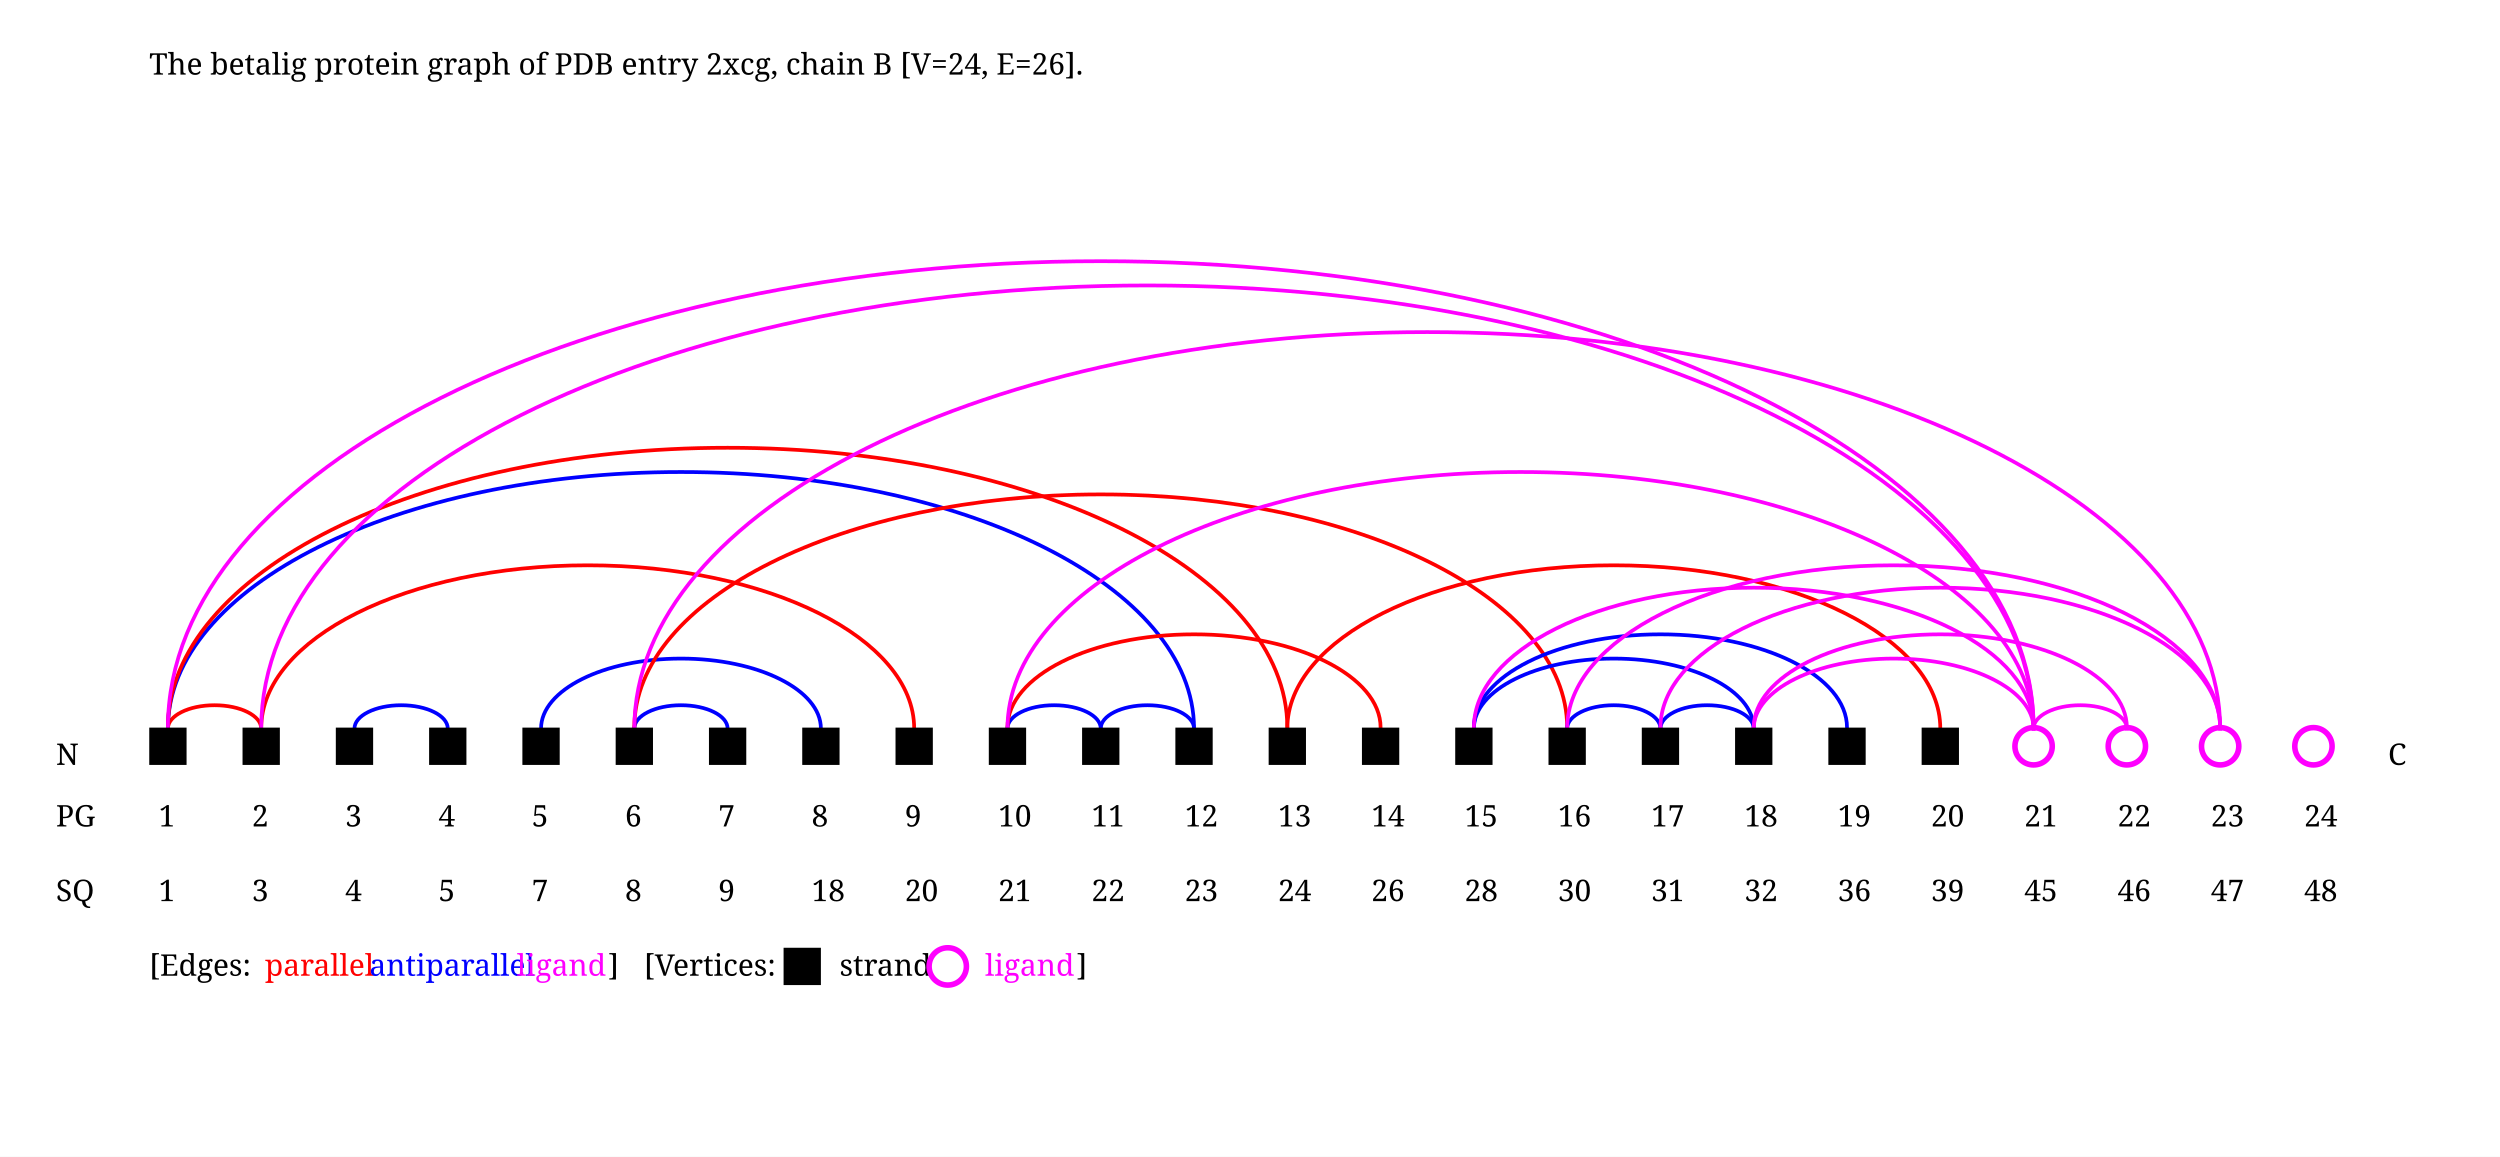
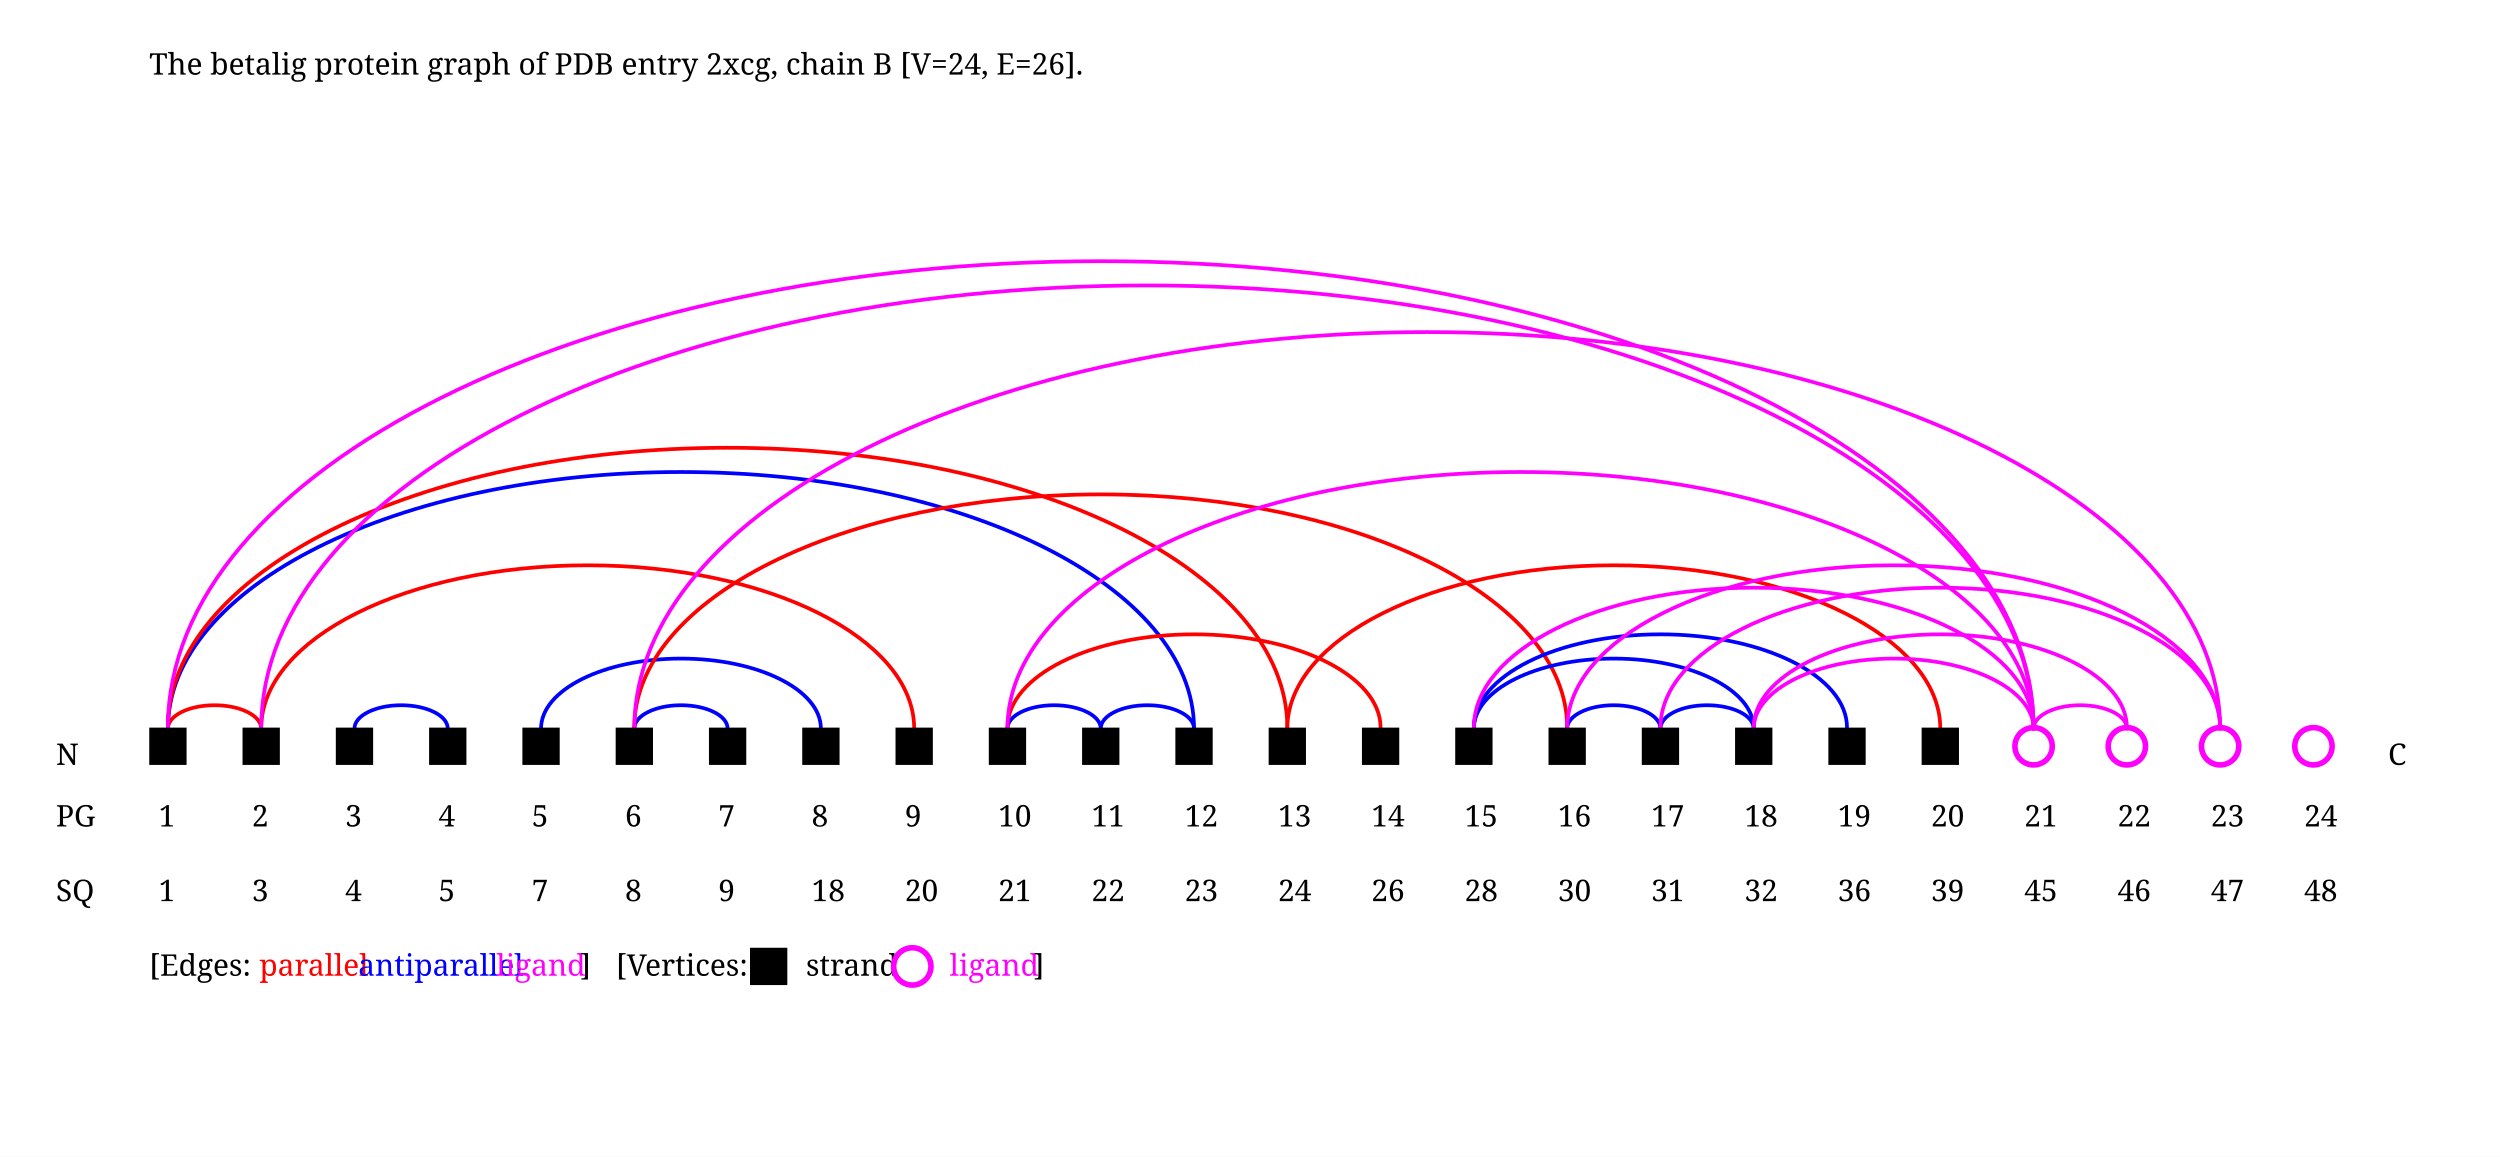
<svg xmlns="http://www.w3.org/2000/svg" fill-opacity="1" color-rendering="auto" color-interpolation="auto" stroke="black" text-rendering="auto" stroke-linecap="square" stroke-miterlimit="10" stroke-opacity="1" shape-rendering="auto" fill="black" stroke-dasharray="none" font-weight="normal" stroke-width="1" font-family="'Dialog'" font-style="normal" stroke-linejoin="miter" font-size="12px" stroke-dashoffset="0" image-rendering="auto">
  <defs id="genericDefs" />
  <g>
    <g fill="white" text-rendering="optimizeLegibility" stroke="white">
      <rect x="0" width="1340" height="620" y="0" stroke="none" />
    </g>
    <g font-family="'Serif'" font-size="16px" text-rendering="optimizeLegibility">
      <text x="80" xml:space="preserve" y="40" stroke="none">The betalig protein graph of PDB entry 2xcg, chain B [V=24, E=26].</text>
-       <path fill="red" stroke-width="2" d="M141 390.5 C141 388.538 140.216 386.664 138.799 384.988 C137.446 383.389 135.508 381.958 133.125 380.767 C128.462 378.435 122.058 377 115 377 C107.942 377 101.538 378.435 96.876 380.767 C94.492 381.958 92.554 383.389 91.201 384.988 C89.784 386.664 89 388.538 89 390.5 L89 391.5 L91 391.5 L91 390.5 C91 389.01 91.615 387.596 92.728 386.281 C93.905 384.889 95.629 383.626 97.769 382.556 C102.155 380.363 108.251 379 115 379 C121.749 379 127.845 380.363 132.231 382.556 C134.371 383.626 136.095 384.889 137.272 386.281 C138.385 387.596 139 389.01 139 390.5 L139 391.5 L141 391.5 L141 390.5 Z" stroke="none" />
-       <path fill="blue" stroke-width="2" d="M641 390.5 C641 371.279 633.221 352.963 619.152 336.333 C605.149 319.779 584.905 304.88 559.901 292.378 C509.998 267.426 441.094 252 365 252 C288.906 252 220.002 267.426 170.099 292.378 C145.095 304.88 124.851 319.779 110.848 336.333 C96.779 352.963 89 371.279 89 390.5 L89 391.5 L91 391.5 L91 390.5 C91 371.751 98.611 353.895 112.374 337.625 C126.202 321.278 146.231 306.548 170.993 294.167 C220.619 269.354 289.216 254 365 254 C440.784 254 509.381 269.354 559.008 294.167 C583.769 306.548 603.798 321.278 617.626 337.625 C631.389 353.895 639 371.751 639 390.5 L639 391.5 L641 391.5 L641 390.5 Z" stroke="none" />
-       <path fill="red" stroke-width="2" d="M691 390 C691 369.053 682.521 349.093 667.188 330.967 C651.919 312.918 629.845 296.672 602.579 283.039 C548.151 255.826 472.997 239 390 239 C307.003 239 231.849 255.826 177.421 283.039 C150.155 296.672 128.081 312.918 112.812 330.967 C97.479 349.093 89 369.053 89 390 L89 391 L91 391 L91 390 C91 369.525 99.31 350.025 114.339 332.259 C129.432 314.417 151.292 298.34 178.315 284.829 C232.466 257.753 307.312 241 390 241 C472.688 241 547.534 257.753 601.685 284.829 C628.708 298.34 650.568 314.417 665.661 332.259 C680.69 350.025 689 369.525 689 390 L689 391 L691 391 L691 390 Z" stroke="none" />
-       <path fill="fuchsia" stroke-width="2" d="M1091 390 C1091 355.246 1076.925 322.132 1051.471 292.043 C1026.082 262.029 989.363 235.01 944 212.329 C853.38 167.018 728.226 139 590 139 C451.774 139 326.62 167.018 236 212.329 C190.637 235.01 153.918 262.029 128.529 292.043 C103.076 322.132 89 355.246 89 390 L89 391 L91 391 L91 390 C91 355.718 104.907 323.065 130.056 293.335 C155.269 263.529 191.774 236.678 236.893 214.118 C327.237 168.946 452.083 141 590 141 C727.917 141 852.763 168.946 943.107 214.118 C988.226 236.678 1024.731 263.529 1049.944 293.335 C1075.093 323.065 1089 355.718 1089 390 L1089 391 L1091 391 L1091 390 Z" stroke="none" />
-       <path fill="red" stroke-width="2" d="M491 390.5 C491 378.183 486.019 366.443 477.011 355.795 C468.068 345.223 455.147 335.712 439.191 327.734 C407.384 311.83 363.479 302 315 302 C266.521 302 222.617 311.83 190.809 327.734 C174.854 335.712 161.932 345.223 152.989 355.795 C143.981 366.443 139 378.183 139 390.5 L139 391.5 L141 391.5 L141 390.5 C141 378.655 145.812 367.375 154.516 357.087 C163.283 346.723 175.99 337.379 191.703 329.523 C223.234 313.757 266.83 304 315 304 C363.17 304 406.766 313.757 438.297 329.523 C454.01 337.379 466.717 346.723 475.484 357.087 C484.188 367.375 489 378.655 489 390.5 L489 391.5 L491 391.5 L491 390.5 Z" stroke="none" />
-       <path fill="fuchsia" stroke-width="2" d="M1091 390.5 C1091 357.472 1077.624 326.002 1053.435 297.408 C1029.311 268.89 994.423 243.218 951.322 221.668 C865.226 178.619 746.322 152 615 152 C483.678 152 364.774 178.619 278.677 221.668 C235.577 243.218 200.689 268.89 176.565 297.408 C152.376 326.002 139 357.472 139 390.5 L139 391.5 L141 391.5 L141 390.5 C141 357.944 154.207 326.935 178.091 298.7 C202.04 270.39 236.714 244.886 279.571 223.457 C365.391 180.547 483.987 154 615 154 C746.013 154 864.609 180.547 950.429 223.457 C993.286 244.886 1027.96 270.39 1051.909 298.7 C1075.793 326.935 1089 357.944 1089 390.5 L1089 391.5 L1091 391.5 L1091 390.5 Z" stroke="none" />
-       <path fill="blue" stroke-width="2" d="M241 390.5 C241 388.538 240.216 386.664 238.799 384.988 C237.446 383.389 235.508 381.958 233.125 380.767 C228.462 378.435 222.058 377 215 377 C207.942 377 201.538 378.435 196.875 380.767 C194.492 381.958 192.554 383.389 191.201 384.988 C189.784 386.664 189 388.538 189 390.5 L189 391.5 L191 391.5 L191 390.5 C191 389.01 191.615 387.596 192.728 386.281 C193.905 384.889 195.629 383.626 197.769 382.556 C202.155 380.363 208.251 379 215 379 C221.749 379 227.845 380.363 232.231 382.556 C234.371 383.626 236.095 384.889 237.272 386.281 C238.385 387.596 239 389.01 239 390.5 L239 391.5 L241 391.5 L241 390.5 Z" stroke="none" />
-       <path fill="blue" stroke-width="2" d="M441 390.5 C441 385.087 438.817 379.924 434.869 375.257 C430.986 370.667 425.387 366.543 418.48 363.089 C404.769 356.234 385.865 352 365 352 C344.135 352 325.231 356.234 311.52 363.089 C304.613 366.543 299.014 370.667 295.131 375.257 C291.183 379.924 289 385.087 289 390.5 L289 391.5 L291 391.5 L291 390.5 C291 385.558 293.014 380.856 296.657 376.55 C300.365 372.167 305.749 368.211 312.414 364.878 C325.848 358.161 344.444 354 365 354 C385.556 354 404.152 358.161 417.586 364.878 C424.251 368.211 429.635 372.167 433.343 376.55 C436.986 380.856 439 385.558 439 390.5 L439 391.5 L441 391.5 L441 390.5 Z" stroke="none" />
-       <path fill="blue" stroke-width="2" d="M391 390.5 C391 388.538 390.216 386.664 388.799 384.988 C387.446 383.389 385.508 381.958 383.125 380.767 C378.462 378.435 372.058 377 365 377 C357.942 377 351.538 378.435 346.875 380.767 C344.492 381.958 342.554 383.389 341.201 384.988 C339.784 386.664 339 388.538 339 390.5 L339 391.5 L341 391.5 L341 390.5 C341 389.01 341.615 387.596 342.728 386.281 C343.905 384.889 345.629 383.626 347.769 382.556 C352.155 380.363 358.251 379 365 379 C371.749 379 377.845 380.363 382.231 382.556 C384.371 383.626 386.095 384.889 387.272 386.281 C388.385 387.596 389 389.01 389 390.5 L389 391.5 L391 391.5 L391 390.5 Z" stroke="none" />
-       <path fill="red" stroke-width="2" d="M841 390 C841 372.505 833.92 355.833 821.117 340.698 C808.379 325.64 789.966 312.088 767.224 300.717 C721.844 278.027 659.19 264 590 264 C520.81 264 458.156 278.027 412.776 300.717 C390.034 312.088 371.622 325.64 358.883 340.698 C346.08 355.833 339 372.505 339 390 L339 391 L341 391 L341 390 C341 372.977 347.911 356.765 360.409 341.99 C372.972 327.139 391.171 313.756 413.67 302.506 C458.773 279.955 521.119 266 590 266 C658.881 266 721.227 279.955 766.33 302.506 C788.829 313.756 807.028 327.139 819.591 341.99 C832.089 356.765 839 372.977 839 390 L839 391 L841 391 L841 390 Z" stroke="none" />
-       <path fill="fuchsia" stroke-width="2" d="M1191 390.5 C1191 360.924 1179.023 332.742 1157.364 307.139 C1135.771 281.613 1104.544 258.633 1065.967 239.345 C988.919 200.821 882.515 177 765 177 C647.485 177 541.081 200.821 464.033 239.345 C425.456 258.633 394.229 281.613 372.635 307.139 C350.977 332.742 339 360.924 339 390.5 L339 391.5 L341 391.5 L341 390.5 C341 361.396 352.808 333.675 374.162 308.432 C395.58 283.112 426.593 260.301 464.926 241.134 C541.698 202.749 647.794 179 765 179 C882.206 179 988.302 202.749 1065.073 241.134 C1103.407 260.301 1134.42 283.112 1155.838 308.432 C1177.192 333.675 1189 361.396 1189 390.5 L1189 391.5 L1191 391.5 L1191 390.5 Z" stroke="none" />
-       <path fill="blue" stroke-width="2" d="M591 390.5 C591 388.538 590.216 386.664 588.798 384.988 C587.446 383.389 585.508 381.958 583.125 380.767 C578.462 378.435 572.058 377 565 377 C557.942 377 551.538 378.435 546.875 380.767 C544.492 381.958 542.554 383.389 541.202 384.988 C539.784 386.664 539 388.538 539 390.5 L539 391.5 L541 391.5 L541 390.5 C541 389.01 541.615 387.596 542.728 386.281 C543.905 384.889 545.629 383.626 547.769 382.556 C552.155 380.363 558.251 379 565 379 C571.749 379 577.845 380.363 582.231 382.556 C584.371 383.626 586.095 384.889 587.272 386.281 C588.385 387.596 589 389.01 589 390.5 L589 391.5 L591 391.5 L591 390.5 Z" stroke="none" />
-       <path fill="red" stroke-width="2" d="M741 390 C741 382.861 738.117 376.053 732.905 369.892 C727.757 363.806 720.327 358.335 711.158 353.75 C692.923 344.633 667.769 339 640 339 C612.231 339 587.077 344.633 568.842 353.75 C559.673 358.335 552.243 363.806 547.095 369.892 C541.883 376.053 539 382.861 539 390 L539 391 L541 391 L541 390 C541 383.332 543.714 376.986 548.622 371.184 C553.594 365.306 560.809 360.003 569.736 355.539 C587.694 346.56 612.54 341 640 341 C667.46 341 692.306 346.56 710.264 355.539 C719.191 360.003 726.406 365.306 731.378 371.184 C736.286 376.986 739 383.332 739 390 L739 391 L741 391 L741 390 Z" stroke="none" />
-       <path fill="fuchsia" stroke-width="2" d="M1091 390.5 C1091 371.279 1083.221 352.963 1069.152 336.333 C1055.149 319.779 1034.905 304.88 1009.901 292.378 C959.998 267.426 891.094 252 815 252 C738.906 252 670.002 267.426 620.099 292.378 C595.095 304.88 574.851 319.779 560.848 336.333 C546.779 352.963 539 371.279 539 390.5 L539 391.5 L541 391.5 L541 390.5 C541 371.751 548.611 353.895 562.374 337.625 C576.202 321.278 596.231 306.548 620.992 294.167 C670.619 269.354 739.216 254 815 254 C890.784 254 959.381 269.354 1009.008 294.167 C1033.769 306.548 1053.798 321.278 1067.626 337.625 C1081.389 353.895 1089 371.751 1089 390.5 L1089 391.5 L1091 391.5 L1091 390.5 Z" stroke="none" />
-       <path fill="blue" stroke-width="2" d="M641 390.5 C641 388.538 640.216 386.664 638.798 384.988 C637.446 383.389 635.508 381.958 633.125 380.767 C628.462 378.435 622.058 377 615 377 C607.942 377 601.538 378.435 596.875 380.767 C594.492 381.958 592.554 383.389 591.202 384.988 C589.784 386.664 589 388.538 589 390.5 L589 391.5 L591 391.5 L591 390.5 C591 389.01 591.615 387.596 592.728 386.281 C593.905 384.889 595.629 383.626 597.769 382.556 C602.155 380.363 608.251 379 615 379 C621.749 379 627.845 380.363 632.231 382.556 C634.371 383.626 636.095 384.889 637.272 386.281 C638.385 387.596 639 389.01 639 390.5 L639 391.5 L641 391.5 L641 390.5 Z" stroke="none" />
-       <path fill="red" stroke-width="2" d="M1041 390.5 C1041 378.183 1036.019 366.443 1027.011 355.795 C1018.068 345.223 1005.146 335.712 989.191 327.734 C957.384 311.83 913.48 302 865 302 C816.52 302 772.616 311.83 740.809 327.734 C724.854 335.712 711.932 345.223 702.989 355.795 C693.981 366.443 689 378.183 689 390.5 L689 391.5 L691 391.5 L691 390.5 C691 378.655 695.812 367.375 704.515 357.087 C713.283 346.723 725.99 337.379 741.703 329.523 C773.234 313.757 816.83 304 865 304 C913.17 304 956.766 313.757 988.297 329.523 C1004.01 337.379 1016.717 346.723 1025.485 357.087 C1034.188 367.375 1039 378.655 1039 390.5 L1039 391.5 L1041 391.5 L1041 390.5 Z" stroke="none" />
-       <path fill="blue" stroke-width="2" d="M941 390.5 C941 385.087 938.817 379.924 934.869 375.257 C930.986 370.667 925.388 366.543 918.48 363.089 C904.769 356.234 885.865 352 865 352 C844.135 352 825.231 356.234 811.52 363.089 C804.612 366.543 799.014 370.667 795.131 375.257 C791.183 379.924 789 385.087 789 390.5 L789 391.5 L791 391.5 L791 390.5 C791 385.558 793.014 380.856 796.657 376.55 C800.365 372.167 805.749 368.211 812.414 364.878 C825.848 358.161 844.444 354 865 354 C885.556 354 904.152 358.161 917.586 364.878 C924.251 368.211 929.635 372.167 933.343 376.55 C936.986 380.856 939 385.558 939 390.5 L939 391.5 L941 391.5 L941 390.5 Z" stroke="none" />
-       <path fill="blue" stroke-width="2" d="M991 390 C991 382.861 988.117 376.053 982.905 369.892 C977.757 363.806 970.327 358.335 961.158 353.75 C942.923 344.633 917.769 339 890 339 C862.231 339 837.077 344.633 818.842 353.75 C809.673 358.335 802.243 363.806 797.095 369.892 C791.883 376.053 789 382.861 789 390 L789 391 L791 391 L791 390 C791 383.332 793.714 376.986 798.622 371.184 C803.594 365.306 810.809 360.003 819.736 355.539 C837.694 346.56 862.54 341 890 341 C917.46 341 942.306 346.56 960.264 355.539 C969.191 360.003 976.406 365.306 981.378 371.184 C986.286 376.986 989 383.332 989 390 L989 391 L991 391 L991 390 Z" stroke="none" />
-       <path fill="fuchsia" stroke-width="2" d="M1091 390 C1091 379.409 1086.718 369.313 1078.976 360.16 C1071.297 351.084 1060.207 342.919 1046.513 336.072 C1019.23 322.431 981.576 314 940 314 C898.424 314 860.77 322.431 833.487 336.072 C819.793 342.919 808.703 351.084 801.024 360.16 C793.282 369.313 789 379.409 789 390 L789 391 L791 391 L791 390 C791 379.88 795.113 370.246 802.551 361.453 C810.054 352.584 820.93 344.587 834.381 337.862 C861.387 324.358 898.733 316 940 316 C981.267 316 1018.613 324.358 1045.619 337.862 C1059.07 344.587 1069.946 352.584 1077.449 361.453 C1084.887 370.246 1089 379.88 1089 390 L1089 391 L1091 391 L1091 390 Z" stroke="none" />
-       <path fill="blue" stroke-width="2" d="M891 390.5 C891 388.538 890.216 386.664 888.798 384.988 C887.446 383.389 885.508 381.958 883.125 380.767 C878.462 378.435 872.058 377 865 377 C857.942 377 851.538 378.435 846.875 380.767 C844.492 381.958 842.554 383.389 841.202 384.988 C839.784 386.664 839 388.538 839 390.5 L839 391.5 L841 391.5 L841 390.5 C841 389.01 841.615 387.596 842.728 386.281 C843.905 384.889 845.629 383.626 847.769 382.556 C852.155 380.363 858.251 379 865 379 C871.749 379 877.845 380.363 882.231 382.556 C884.371 383.626 886.095 384.889 887.272 386.281 C888.385 387.596 889 389.01 889 390.5 L889 391.5 L891 391.5 L891 390.5 Z" stroke="none" />
-       <path fill="fuchsia" stroke-width="2" d="M1191 390.5 C1191 378.183 1186.019 366.443 1177.011 355.795 C1168.068 345.223 1155.147 335.712 1139.191 327.734 C1107.383 311.83 1063.48 302 1015 302 C966.52 302 922.616 311.83 890.809 327.734 C874.854 335.712 861.932 345.223 852.989 355.795 C843.981 366.443 839 378.183 839 390.5 L839 391.5 L841 391.5 L841 390.5 C841 378.655 845.812 367.375 854.515 357.087 C863.283 346.723 875.99 337.379 891.703 329.523 C923.234 313.757 966.83 304 1015 304 C1063.17 304 1106.766 313.757 1138.297 329.523 C1154.01 337.379 1166.717 346.723 1175.485 357.087 C1184.188 367.375 1189 378.655 1189 390.5 L1189 391.5 L1191 391.5 L1191 390.5 Z" stroke="none" />
-       <path fill="blue" stroke-width="2" d="M941 390.5 C941 388.538 940.216 386.664 938.798 384.988 C937.446 383.389 935.508 381.958 933.125 380.767 C928.462 378.435 922.058 377 915 377 C907.942 377 901.538 378.435 896.875 380.767 C894.492 381.958 892.554 383.389 891.202 384.988 C889.784 386.664 889 388.538 889 390.5 L889 391.5 L891 391.5 L891 390.5 C891 389.01 891.615 387.596 892.728 386.281 C893.905 384.889 895.629 383.626 897.769 382.556 C902.155 380.363 908.251 379 915 379 C921.749 379 927.845 380.363 932.231 382.556 C934.371 383.626 936.095 384.889 937.272 386.281 C938.385 387.596 939 389.01 939 390.5 L939 391.5 L941 391.5 L941 390.5 Z" stroke="none" />
-       <path fill="fuchsia" stroke-width="2" d="M1191 390 C1191 379.409 1186.718 369.313 1178.976 360.16 C1171.297 351.084 1160.207 342.919 1146.513 336.072 C1119.23 322.431 1081.576 314 1040 314 C998.424 314 960.77 322.431 933.487 336.072 C919.793 342.919 908.703 351.084 901.024 360.16 C893.282 369.313 889 379.409 889 390 L889 391 L891 391 L891 390 C891 379.88 895.113 370.246 902.551 361.453 C910.054 352.584 920.93 344.587 934.381 337.862 C961.387 324.358 998.733 316 1040 316 C1081.267 316 1118.613 324.358 1145.619 337.862 C1159.07 344.587 1169.946 352.584 1177.449 361.453 C1184.887 370.246 1189 379.88 1189 390 L1189 391 L1191 391 L1191 390 Z" stroke="none" />
-       <path fill="fuchsia" stroke-width="2" d="M1091 390.5 C1091 385.087 1088.817 379.924 1084.869 375.257 C1080.986 370.667 1075.388 366.543 1068.48 363.089 C1054.769 356.234 1035.865 352 1015 352 C994.135 352 975.231 356.234 961.52 363.089 C954.612 366.543 949.014 370.667 945.131 375.257 C941.183 379.924 939 385.087 939 390.5 L939 391.5 L941 391.5 L941 390.5 C941 385.558 943.014 380.856 946.657 376.55 C950.365 372.167 955.749 368.211 962.414 364.878 C975.848 358.161 994.444 354 1015 354 C1035.556 354 1054.152 358.161 1067.586 364.878 C1074.251 368.211 1079.636 372.167 1083.343 376.55 C1086.986 380.856 1089 385.558 1089 390.5 L1089 391.5 L1091 391.5 L1091 390.5 Z" stroke="none" />
-       <path fill="fuchsia" stroke-width="2" d="M1141 390 C1141 382.861 1138.117 376.053 1132.905 369.892 C1127.757 363.806 1120.327 358.335 1111.158 353.75 C1092.923 344.633 1067.769 339 1040 339 C1012.231 339 987.077 344.633 968.842 353.75 C959.673 358.335 952.243 363.806 947.095 369.892 C941.883 376.053 939 382.861 939 390 L939 391 L941 391 L941 390 C941 383.332 943.714 376.986 948.622 371.184 C953.594 365.306 960.809 360.003 969.736 355.539 C987.694 346.56 1012.54 341 1040 341 C1067.46 341 1092.306 346.56 1110.264 355.539 C1119.191 360.003 1126.406 365.306 1131.378 371.184 C1136.286 376.986 1139 383.332 1139 390 L1139 391 L1141 391 L1141 390 Z" stroke="none" />
-       <path fill="fuchsia" stroke-width="2" d="M1141 390.5 C1141 388.538 1140.216 386.664 1138.799 384.988 C1137.446 383.389 1135.508 381.958 1133.125 380.767 C1128.462 378.435 1122.058 377 1115 377 C1107.942 377 1101.538 378.435 1096.875 380.767 C1094.492 381.958 1092.554 383.389 1091.201 384.988 C1089.784 386.664 1089 388.538 1089 390.5 L1089 391.5 L1091 391.5 L1091 390.5 C1091 389.01 1091.615 387.596 1092.728 386.281 C1093.905 384.889 1095.629 383.626 1097.769 382.556 C1102.155 380.363 1108.251 379 1115 379 C1121.749 379 1127.845 380.363 1132.231 382.556 C1134.371 383.626 1136.095 384.889 1137.272 386.281 C1138.385 387.596 1139 389.01 1139 390.5 L1139 391.5 L1141 391.5 L1141 390.5 Z" stroke="none" />
+       <path fill="red" stroke-width="2" d="M139 390.5 L139 390.5 C139 384.648 128.948 379 115 379 L115 378 L115 379 C101.052 379 91 384.648 91 390.5 L91 391.5 L89 391.5 L89 390.5 C89 382.545 101.334 377 115 377 L115 377 C128.666 377 141 382.545 141 390.5 L141 391.5 L139 391.5 Z" stroke="none" />
+       <path fill="blue" stroke-width="2" d="M639 390.5 L639 390.5 C639 315.613 517.019 254 365 254 L365 253 L365 254 C212.981 254 91 315.613 91 390.5 L91 391.5 L89 391.5 L89 390.5 C89 313.509 213.262 252 365 252 L365 252 C516.737 252 641 313.509 641 390.5 L641 391.5 L639 391.5 Z" stroke="none" />
+       <path fill="red" stroke-width="2" d="M689 390 L689 390 C689 308.209 555.826 241 390 241 L390 240 L390 241 C224.174 241 91 308.209 91 390 L91 391 L89 391 L89 390 C89 306.106 224.455 239 390 239 L390 239 C555.545 239 691 306.106 691 390 L691 391 L689 391 Z" stroke="none" />
+       <path fill="fuchsia" stroke-width="2" d="M1089 390 L1089 390 C1089 252.981 866.283 141 590 141 L590 140 L590 141 C313.717 141 91 252.981 91 390 L91 391 L89 391 L89 390 C89 250.877 313.998 139 590 139 L590 139 C866.001 139 1091 250.877 1091 390 L1091 391 L1089 391 Z" stroke="none" />
+       <path fill="red" stroke-width="2" d="M489 390.5 L489 390.5 C489 343.227 411.791 304 315 304 L315 303 L315 304 C218.209 304 141 343.227 141 390.5 L141 391.5 L139 391.5 L139 390.5 C139 341.123 218.491 302 315 302 L315 302 C411.509 302 491 341.123 491 390.5 L491 391.5 L489 391.5 Z" stroke="none" />
+       <path fill="fuchsia" stroke-width="2" d="M1089 390.5 L1089 390.5 C1089 260.384 877.476 154 615 154 L615 153 L615 154 C352.524 154 141 260.384 141 390.5 L141 391.5 L139 391.5 L139 390.5 C139 258.281 352.805 152 615 152 L615 152 C877.194 152 1091 258.281 1091 390.5 L1091 391.5 L1089 391.5 Z" stroke="none" />
+       <path fill="blue" stroke-width="2" d="M239 390.5 L239 390.5 C239 384.648 228.948 379 215 379 L215 378 L215 379 C201.052 379 191 384.648 191 390.5 L191 391.5 L189 391.5 L189 390.5 C189 382.545 201.334 377 215 377 L215 377 C228.666 377 241 382.545 241 390.5 L241 391.5 L239 391.5 Z" stroke="none" />
+       <path fill="blue" stroke-width="2" d="M439 390.5 L439 390.5 C439 370.841 406.562 354 365 354 L365 353 L365 354 C323.438 354 291 370.841 291 390.5 L291 391.5 L289 391.5 L289 390.5 C289 368.738 323.719 352 365 352 L365 352 C406.281 352 441 368.738 441 390.5 L441 391.5 L439 391.5 Z" stroke="none" />
+       <path fill="blue" stroke-width="2" d="M389 390.5 L389 390.5 C389 384.648 378.948 379 365 379 L365 378 L365 379 C351.052 379 341 384.648 341 390.5 L341 391.5 L339 391.5 L339 390.5 C339 382.545 351.334 377 365 377 L365 377 C378.666 377 391 382.545 391 390.5 L391 391.5 L389 391.5 Z" stroke="none" />
+       <path fill="red" stroke-width="2" d="M839 390 L839 390 C839 322.016 728.212 266 590 266 L590 265 L590 266 C451.788 266 341 322.016 341 390 L341 391 L339 391 L339 390 C339 319.913 452.07 264 590 264 L590 264 C727.93 264 841 319.913 841 390 L841 391 L839 391 Z" stroke="none" />
+       <path fill="fuchsia" stroke-width="2" d="M1189 390.5 L1189 390.5 C1189 274.191 999.862 179 765 179 L765 178 L765 179 C530.138 179 341 274.191 341 390.5 L341 391.5 L339 391.5 L339 390.5 C339 272.088 530.42 177 765 177 L765 177 C999.58 177 1191 272.088 1191 390.5 L1191 391.5 L1189 391.5 Z" stroke="none" />
+       <path fill="blue" stroke-width="2" d="M589 390.5 L589 390.5 C589 384.648 578.948 379 565 379 L565 378 L565 379 C551.052 379 541 384.648 541 390.5 L541 391.5 L539 391.5 L539 390.5 C539 382.545 551.334 377 565 377 L565 377 C578.666 377 591 382.545 591 390.5 L591 391.5 L589 391.5 Z" stroke="none" />
+       <path fill="red" stroke-width="2" d="M739 390 L739 390 C739 363.438 695.369 341 640 341 L640 340 L640 341 C584.631 341 541 363.438 541 390 L541 391 L539 391 L539 390 C539 361.334 584.912 339 640 339 L640 339 C695.088 339 741 361.334 741 390 L741 391 L739 391 Z" stroke="none" />
+       <path fill="fuchsia" stroke-width="2" d="M1089 390.5 L1089 390.5 C1089 315.613 967.019 254 815 254 L815 253 L815 254 C662.981 254 541 315.613 541 390.5 L541 391.5 L539 391.5 L539 390.5 C539 313.509 663.263 252 815 252 L815 252 C966.738 252 1091 313.509 1091 390.5 L1091 391.5 L1089 391.5 Z" stroke="none" />
+       <path fill="blue" stroke-width="2" d="M639 390.5 L639 390.5 C639 384.648 628.948 379 615 379 L615 378 L615 379 C601.052 379 591 384.648 591 390.5 L591 391.5 L589 391.5 L589 390.5 C589 382.545 601.334 377 615 377 L615 377 C628.666 377 641 382.545 641 390.5 L641 391.5 L639 391.5 Z" stroke="none" />
+       <path fill="red" stroke-width="2" d="M1039 390.5 L1039 390.5 C1039 343.227 961.791 304 865 304 L865 303 L865 304 C768.209 304 691 343.227 691 390.5 L691 391.5 L689 391.5 L689 390.5 C689 341.123 768.491 302 865 302 L865 302 C961.509 302 1041 341.123 1041 390.5 L1041 391.5 L1039 391.5 Z" stroke="none" />
+       <path fill="blue" stroke-width="2" d="M939 390.5 L939 390.5 C939 370.841 906.562 354 865 354 L865 353 L865 354 C823.438 354 791 370.841 791 390.5 L791 391.5 L789 391.5 L789 390.5 C789 368.738 823.719 352 865 352 L865 352 C906.281 352 941 368.738 941 390.5 L941 391.5 L939 391.5 Z" stroke="none" />
+       <path fill="blue" stroke-width="2" d="M989 390 L989 390 C989 363.438 945.369 341 890 341 L890 340 L890 341 C834.631 341 791 363.438 791 390 L791 391 L789 391 L789 390 C789 361.334 834.912 339 890 339 L890 339 C945.088 339 991 361.334 991 390 L991 391 L989 391 Z" stroke="none" />
+       <path fill="fuchsia" stroke-width="2" d="M1089 390 L1089 390 C1089 349.63 1022.983 316 940 316 L940 315 L940 316 C857.016 316 791 349.63 791 390 L791 391 L789 391 L789 390 C789 347.527 857.298 314 940 314 L940 314 C1022.702 314 1091 347.527 1091 390 L1091 391 L1089 391 Z" stroke="none" />
+       <path fill="blue" stroke-width="2" d="M889 390.5 L889 390.5 C889 384.648 878.948 379 865 379 L865 378 L865 379 C851.052 379 841 384.648 841 390.5 L841 391.5 L839 391.5 L839 390.5 C839 382.545 851.334 377 865 377 L865 377 C878.666 377 891 382.545 891 390.5 L891 391.5 L889 391.5 Z" stroke="none" />
+       <path fill="fuchsia" stroke-width="2" d="M1189 390.5 L1189 390.5 C1189 343.227 1111.79 304 1015 304 L1015 303 L1015 304 C918.209 304 841 343.227 841 390.5 L841 391.5 L839 391.5 L839 390.5 C839 341.123 918.491 302 1015 302 L1015 302 C1111.509 302 1191 341.123 1191 390.5 L1191 391.5 L1189 391.5 Z" stroke="none" />
+       <path fill="blue" stroke-width="2" d="M939 390.5 L939 390.5 C939 384.648 928.948 379 915 379 L915 378 L915 379 C901.052 379 891 384.648 891 390.5 L891 391.5 L889 391.5 L889 390.5 C889 382.545 901.334 377 915 377 L915 377 C928.666 377 941 382.545 941 390.5 L941 391.5 L939 391.5 Z" stroke="none" />
+       <path fill="fuchsia" stroke-width="2" d="M1189 390 L1189 390 C1189 349.63 1122.983 316 1040 316 L1040 315 L1040 316 C957.016 316 891 349.63 891 390 L891 391 L889 391 L889 390 C889 347.527 957.298 314 1040 314 L1040 314 C1122.702 314 1191 347.527 1191 390 L1191 391 L1189 391 Z" stroke="none" />
+       <path fill="fuchsia" stroke-width="2" d="M1089 390.5 L1089 390.5 C1089 370.841 1056.562 354 1015 354 L1015 353 L1015 354 C973.438 354 941 370.841 941 390.5 L941 391.5 L939 391.5 L939 390.5 C939 368.738 973.719 352 1015 352 L1015 352 C1056.28 352 1091 368.738 1091 390.5 L1091 391.5 L1089 391.5 Z" stroke="none" />
+       <path fill="fuchsia" stroke-width="2" d="M1139 390 L1139 390 C1139 363.438 1095.369 341 1040 341 L1040 340 L1040 341 C984.631 341 941 363.438 941 390 L941 391 L939 391 L939 390 C939 361.334 984.912 339 1040 339 L1040 339 C1095.088 339 1141 361.334 1141 390 L1141 391 L1139 391 Z" stroke="none" />
+       <path fill="fuchsia" stroke-width="2" d="M1139 390.5 L1139 390.5 C1139 384.648 1128.948 379 1115 379 L1115 378 L1115 379 C1101.052 379 1091 384.648 1091 390.5 L1091 391.5 L1089 391.5 L1089 390.5 C1089 382.545 1101.334 377 1115 377 L1115 377 C1128.666 377 1141 382.545 1141 390.5 L1141 391.5 L1139 391.5 Z" stroke="none" />
      <rect x="80" width="20" stroke-width="2" height="20" y="390" stroke="none" />
      <rect x="130" width="20" stroke-width="2" height="20" y="390" stroke="none" />
      <rect x="180" width="20" stroke-width="2" height="20" y="390" stroke="none" />
      <rect x="230" width="20" stroke-width="2" height="20" y="390" stroke="none" />
      <rect x="280" width="20" stroke-width="2" height="20" y="390" stroke="none" />
      <rect x="330" width="20" stroke-width="2" height="20" y="390" stroke="none" />
      <rect x="380" width="20" stroke-width="2" height="20" y="390" stroke="none" />
      <rect x="430" width="20" stroke-width="2" height="20" y="390" stroke="none" />
      <rect x="480" width="20" stroke-width="2" height="20" y="390" stroke="none" />
      <rect x="530" width="20" stroke-width="2" height="20" y="390" stroke="none" />
      <rect x="580" width="20" stroke-width="2" height="20" y="390" stroke="none" />
      <rect x="630" width="20" stroke-width="2" height="20" y="390" stroke="none" />
      <rect x="680" width="20" stroke-width="2" height="20" y="390" stroke="none" />
      <rect x="730" width="20" stroke-width="2" height="20" y="390" stroke="none" />
      <rect x="780" width="20" stroke-width="2" height="20" y="390" stroke="none" />
      <rect x="830" width="20" stroke-width="2" height="20" y="390" stroke="none" />
      <rect x="880" width="20" stroke-width="2" height="20" y="390" stroke="none" />
      <rect x="930" width="20" stroke-width="2" height="20" y="390" stroke="none" />
      <rect x="980" width="20" stroke-width="2" height="20" y="390" stroke="none" />
      <rect x="1030" width="20" stroke-width="2" height="20" y="390" stroke="none" />
      <circle fill="none" stroke-width="3" r="10" cx="1090" cy="400" stroke="fuchsia" />
      <circle fill="none" stroke-width="3" r="10" cx="1140" cy="400" stroke="fuchsia" />
      <circle fill="none" stroke-width="3" r="10" cx="1190" cy="400" stroke="fuchsia" />
      <circle fill="none" stroke-width="3" r="10" cx="1240" cy="400" stroke="fuchsia" />
      <text x="30" xml:space="preserve" stroke-width="2" y="410" stroke="none">N</text>
      <text x="1280" xml:space="preserve" stroke-width="2" y="410" stroke="none">C</text>
      <text x="30" xml:space="preserve" stroke-width="2" y="443" stroke="none">PG</text>
      <text x="30" xml:space="preserve" stroke-width="2" y="483" stroke="none">SQ</text>
      <text x="85" xml:space="preserve" stroke-width="2" y="443" stroke="none">1</text>
      <text x="85" xml:space="preserve" stroke-width="2" y="483" stroke="none">1</text>
      <text x="135" xml:space="preserve" stroke-width="2" y="443" stroke="none">2</text>
      <text x="135" xml:space="preserve" stroke-width="2" y="483" stroke="none">3</text>
      <text x="185" xml:space="preserve" stroke-width="2" y="443" stroke="none">3</text>
      <text x="185" xml:space="preserve" stroke-width="2" y="483" stroke="none">4</text>
      <text x="235" xml:space="preserve" stroke-width="2" y="443" stroke="none">4</text>
      <text x="235" xml:space="preserve" stroke-width="2" y="483" stroke="none">5</text>
      <text x="285" xml:space="preserve" stroke-width="2" y="443" stroke="none">5</text>
      <text x="285" xml:space="preserve" stroke-width="2" y="483" stroke="none">7</text>
      <text x="335" xml:space="preserve" stroke-width="2" y="443" stroke="none">6</text>
      <text x="335" xml:space="preserve" stroke-width="2" y="483" stroke="none">8</text>
      <text x="385" xml:space="preserve" stroke-width="2" y="443" stroke="none">7</text>
      <text x="385" xml:space="preserve" stroke-width="2" y="483" stroke="none">9</text>
      <text x="435" xml:space="preserve" stroke-width="2" y="443" stroke="none">8</text>
      <text x="435" xml:space="preserve" stroke-width="2" y="483" stroke="none">18</text>
      <text x="485" xml:space="preserve" stroke-width="2" y="443" stroke="none">9</text>
      <text x="485" xml:space="preserve" stroke-width="2" y="483" stroke="none">20</text>
      <text x="535" xml:space="preserve" stroke-width="2" y="443" stroke="none">10</text>
      <text x="535" xml:space="preserve" stroke-width="2" y="483" stroke="none">21</text>
      <text x="585" xml:space="preserve" stroke-width="2" y="443" stroke="none">11</text>
      <text x="585" xml:space="preserve" stroke-width="2" y="483" stroke="none">22</text>
      <text x="635" xml:space="preserve" stroke-width="2" y="443" stroke="none">12</text>
      <text x="635" xml:space="preserve" stroke-width="2" y="483" stroke="none">23</text>
      <text x="685" xml:space="preserve" stroke-width="2" y="443" stroke="none">13</text>
      <text x="685" xml:space="preserve" stroke-width="2" y="483" stroke="none">24</text>
      <text x="735" xml:space="preserve" stroke-width="2" y="443" stroke="none">14</text>
      <text x="735" xml:space="preserve" stroke-width="2" y="483" stroke="none">26</text>
      <text x="785" xml:space="preserve" stroke-width="2" y="443" stroke="none">15</text>
      <text x="785" xml:space="preserve" stroke-width="2" y="483" stroke="none">28</text>
      <text x="835" xml:space="preserve" stroke-width="2" y="443" stroke="none">16</text>
      <text x="835" xml:space="preserve" stroke-width="2" y="483" stroke="none">30</text>
      <text x="885" xml:space="preserve" stroke-width="2" y="443" stroke="none">17</text>
      <text x="885" xml:space="preserve" stroke-width="2" y="483" stroke="none">31</text>
      <text x="935" xml:space="preserve" stroke-width="2" y="443" stroke="none">18</text>
      <text x="935" xml:space="preserve" stroke-width="2" y="483" stroke="none">32</text>
      <text x="985" xml:space="preserve" stroke-width="2" y="443" stroke="none">19</text>
      <text x="985" xml:space="preserve" stroke-width="2" y="483" stroke="none">36</text>
      <text x="1035" xml:space="preserve" stroke-width="2" y="443" stroke="none">20</text>
      <text x="1035" xml:space="preserve" stroke-width="2" y="483" stroke="none">39</text>
      <text x="1085" xml:space="preserve" stroke-width="2" y="443" stroke="none">21</text>
      <text x="1085" xml:space="preserve" stroke-width="2" y="483" stroke="none">45</text>
      <text x="1135" xml:space="preserve" stroke-width="2" y="443" stroke="none">22</text>
      <text x="1135" xml:space="preserve" stroke-width="2" y="483" stroke="none">46</text>
      <text x="1185" xml:space="preserve" stroke-width="2" y="443" stroke="none">23</text>
      <text x="1185" xml:space="preserve" stroke-width="2" y="483" stroke="none">47</text>
      <text x="1235" xml:space="preserve" stroke-width="2" y="443" stroke="none">24</text>
      <text x="1235" xml:space="preserve" stroke-width="2" y="483" stroke="none">48</text>
      <text x="80" xml:space="preserve" stroke-width="2" y="523" stroke="none">[Edges: </text>
-       <text fill="red" x="142" xml:space="preserve" stroke-width="2" y="523" stroke="none">parallel</text>
-       <text fill="blue" x="198" xml:space="preserve" stroke-width="2" y="523" stroke="none">antiparallel</text>
-       <text fill="fuchsia" x="277" xml:space="preserve" stroke-width="2" y="523" stroke="none">ligand</text>
-       <text x="326" xml:space="preserve" stroke-width="2" y="523" stroke="none">]</text>
-       <text x="341" xml:space="preserve" stroke-width="2" y="523" stroke="none"> [Vertices: </text>
-       <rect x="420" width="20" stroke-width="2" height="20" y="508" stroke="none" />
-       <text x="450" xml:space="preserve" stroke-width="2" y="523" stroke="none">strand</text>
-       <circle fill="none" stroke-width="3" r="10" cx="508" cy="518" stroke="fuchsia" />
-       <text fill="fuchsia" x="528" xml:space="preserve" stroke-width="2" y="523" stroke="none">ligand</text>
-       <text x="577" xml:space="preserve" stroke-width="2" y="523" stroke="none">]</text>
+       <text fill="red" x="139" xml:space="preserve" stroke-width="2" y="523" stroke="none">parallel</text>
+       <text fill="blue" x="192" xml:space="preserve" stroke-width="2" y="523" stroke="none">antiparallel</text>
+       <text fill="fuchsia" x="266" xml:space="preserve" stroke-width="2" y="523" stroke="none">ligand</text>
+       <text x="311" xml:space="preserve" stroke-width="2" y="523" stroke="none">]</text>
+       <text x="326" xml:space="preserve" stroke-width="2" y="523" stroke="none"> [Vertices: </text>
+       <rect x="402" width="20" stroke-width="2" height="20" y="508" stroke="none" />
+       <text x="432" xml:space="preserve" stroke-width="2" y="523" stroke="none">strand</text>
+       <circle fill="none" stroke-width="3" r="10" cx="489" cy="518" stroke="fuchsia" />
+       <text fill="fuchsia" x="509" xml:space="preserve" stroke-width="2" y="523" stroke="none">ligand</text>
+       <text x="554" xml:space="preserve" stroke-width="2" y="523" stroke="none">]</text>
    </g>
  </g>
</svg>
